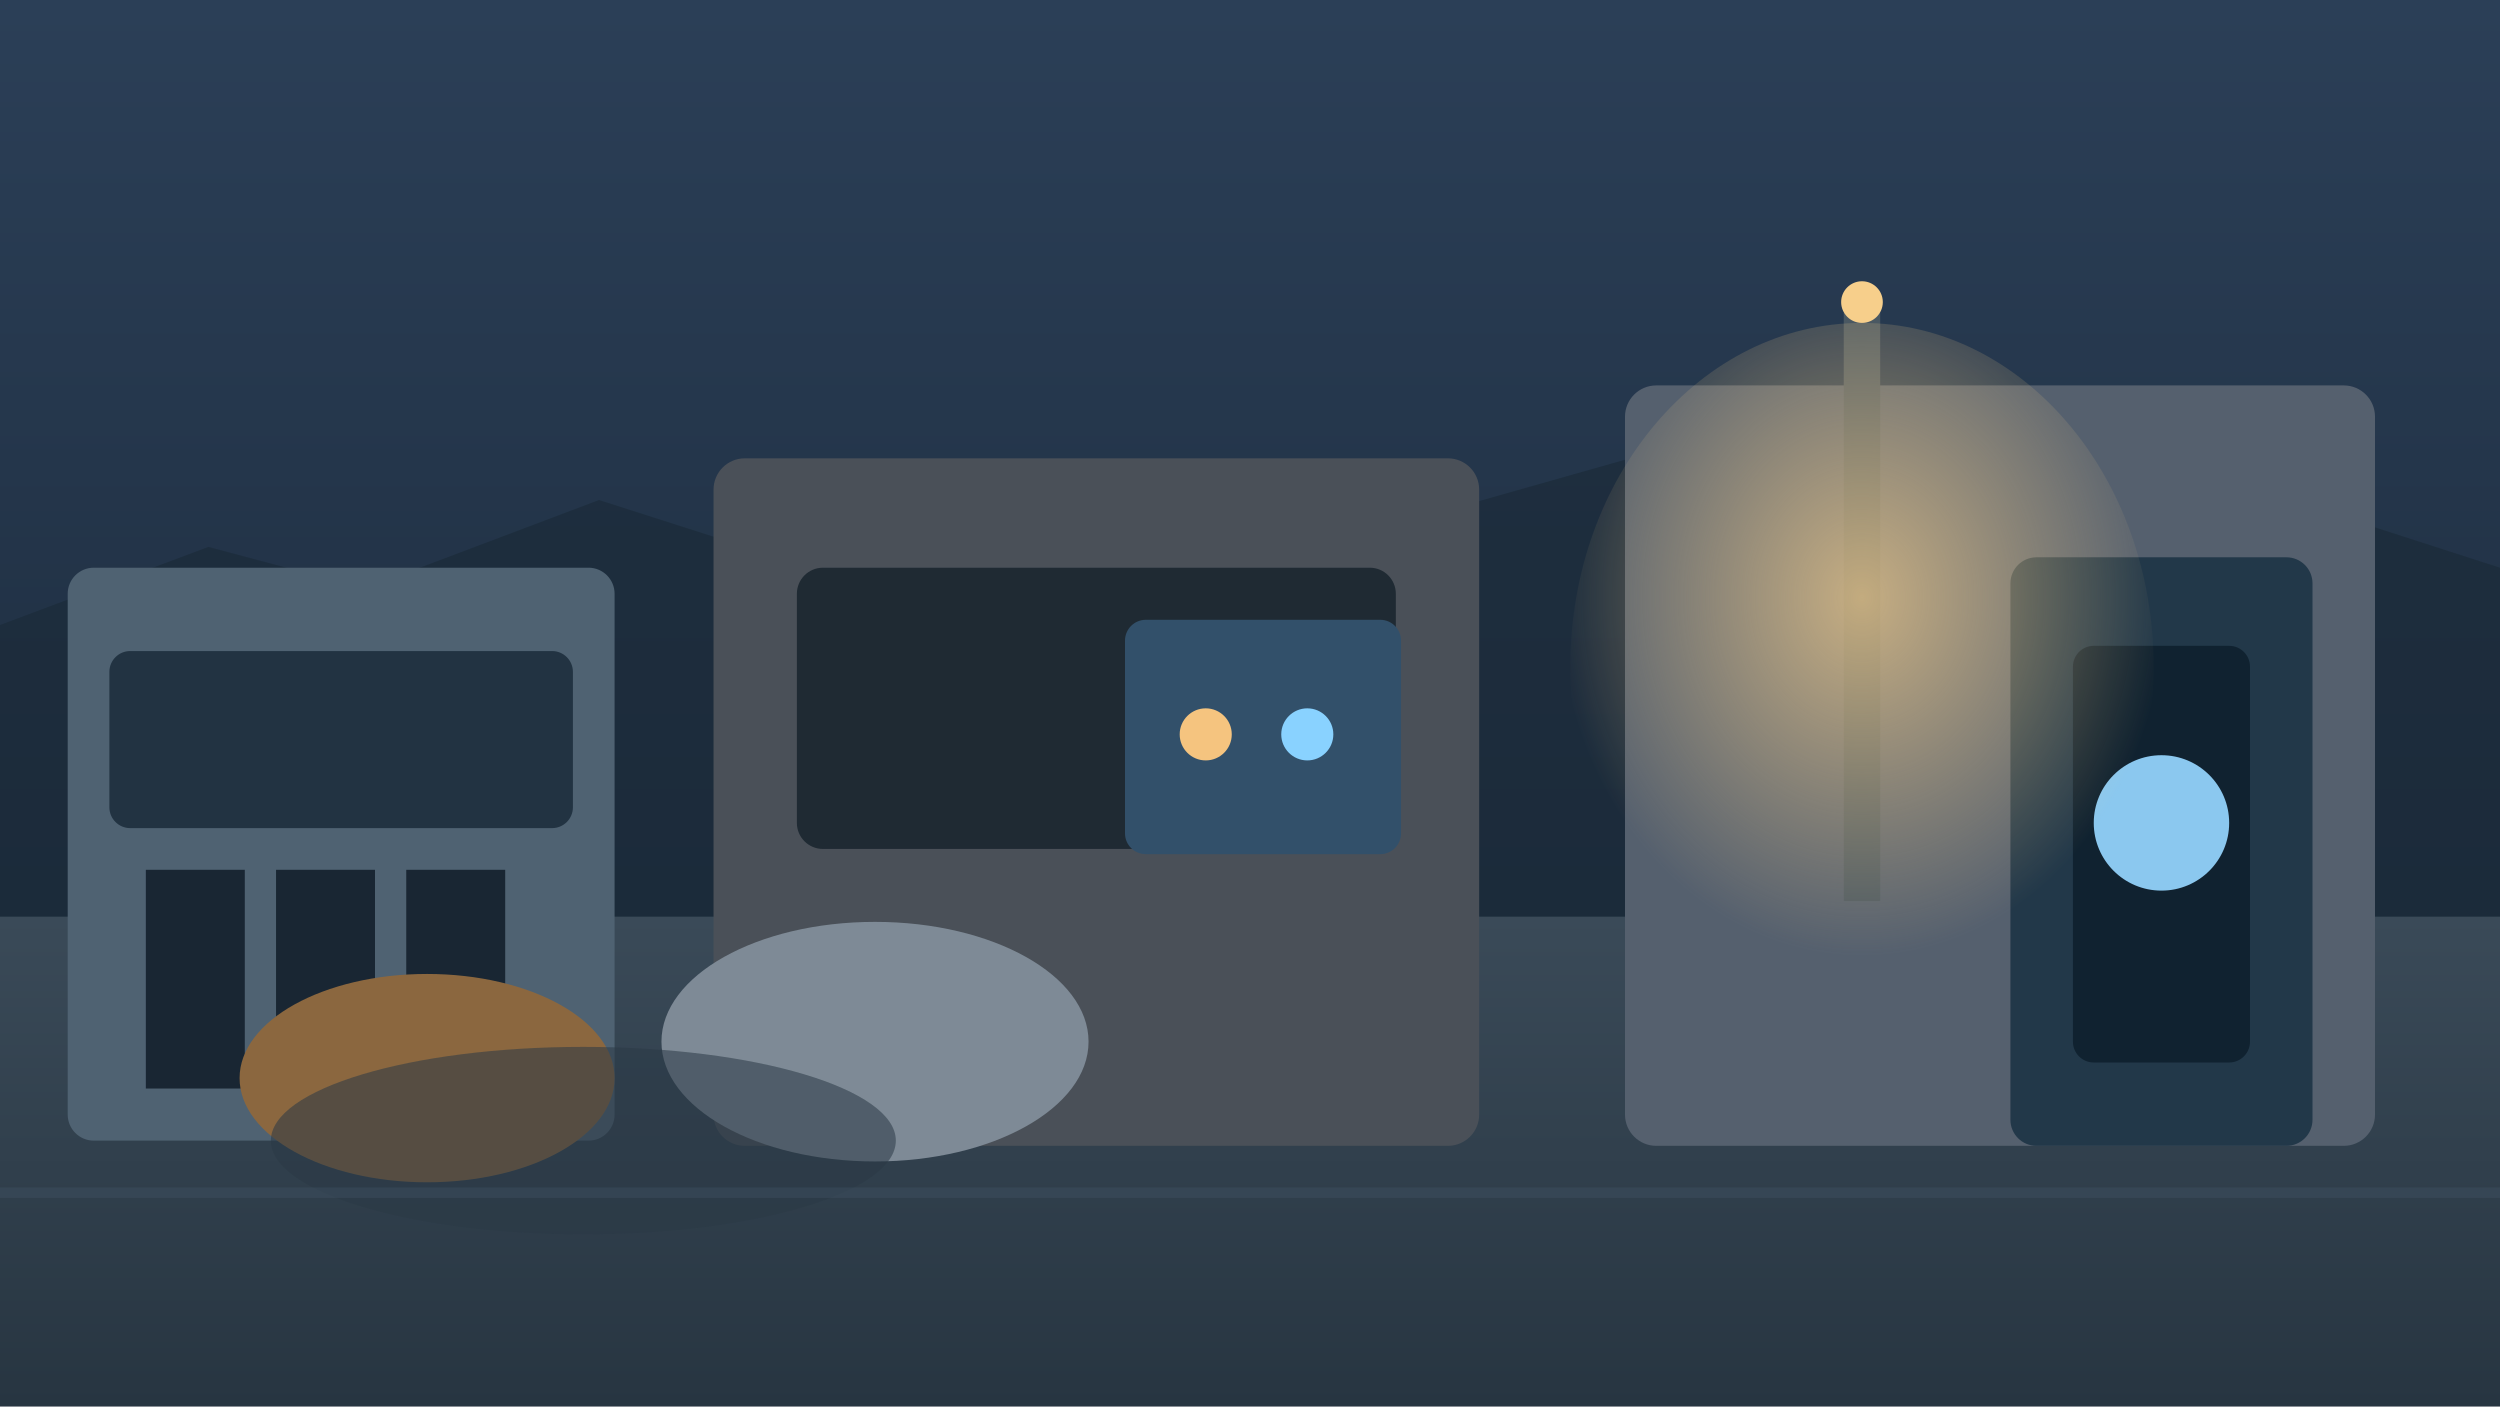
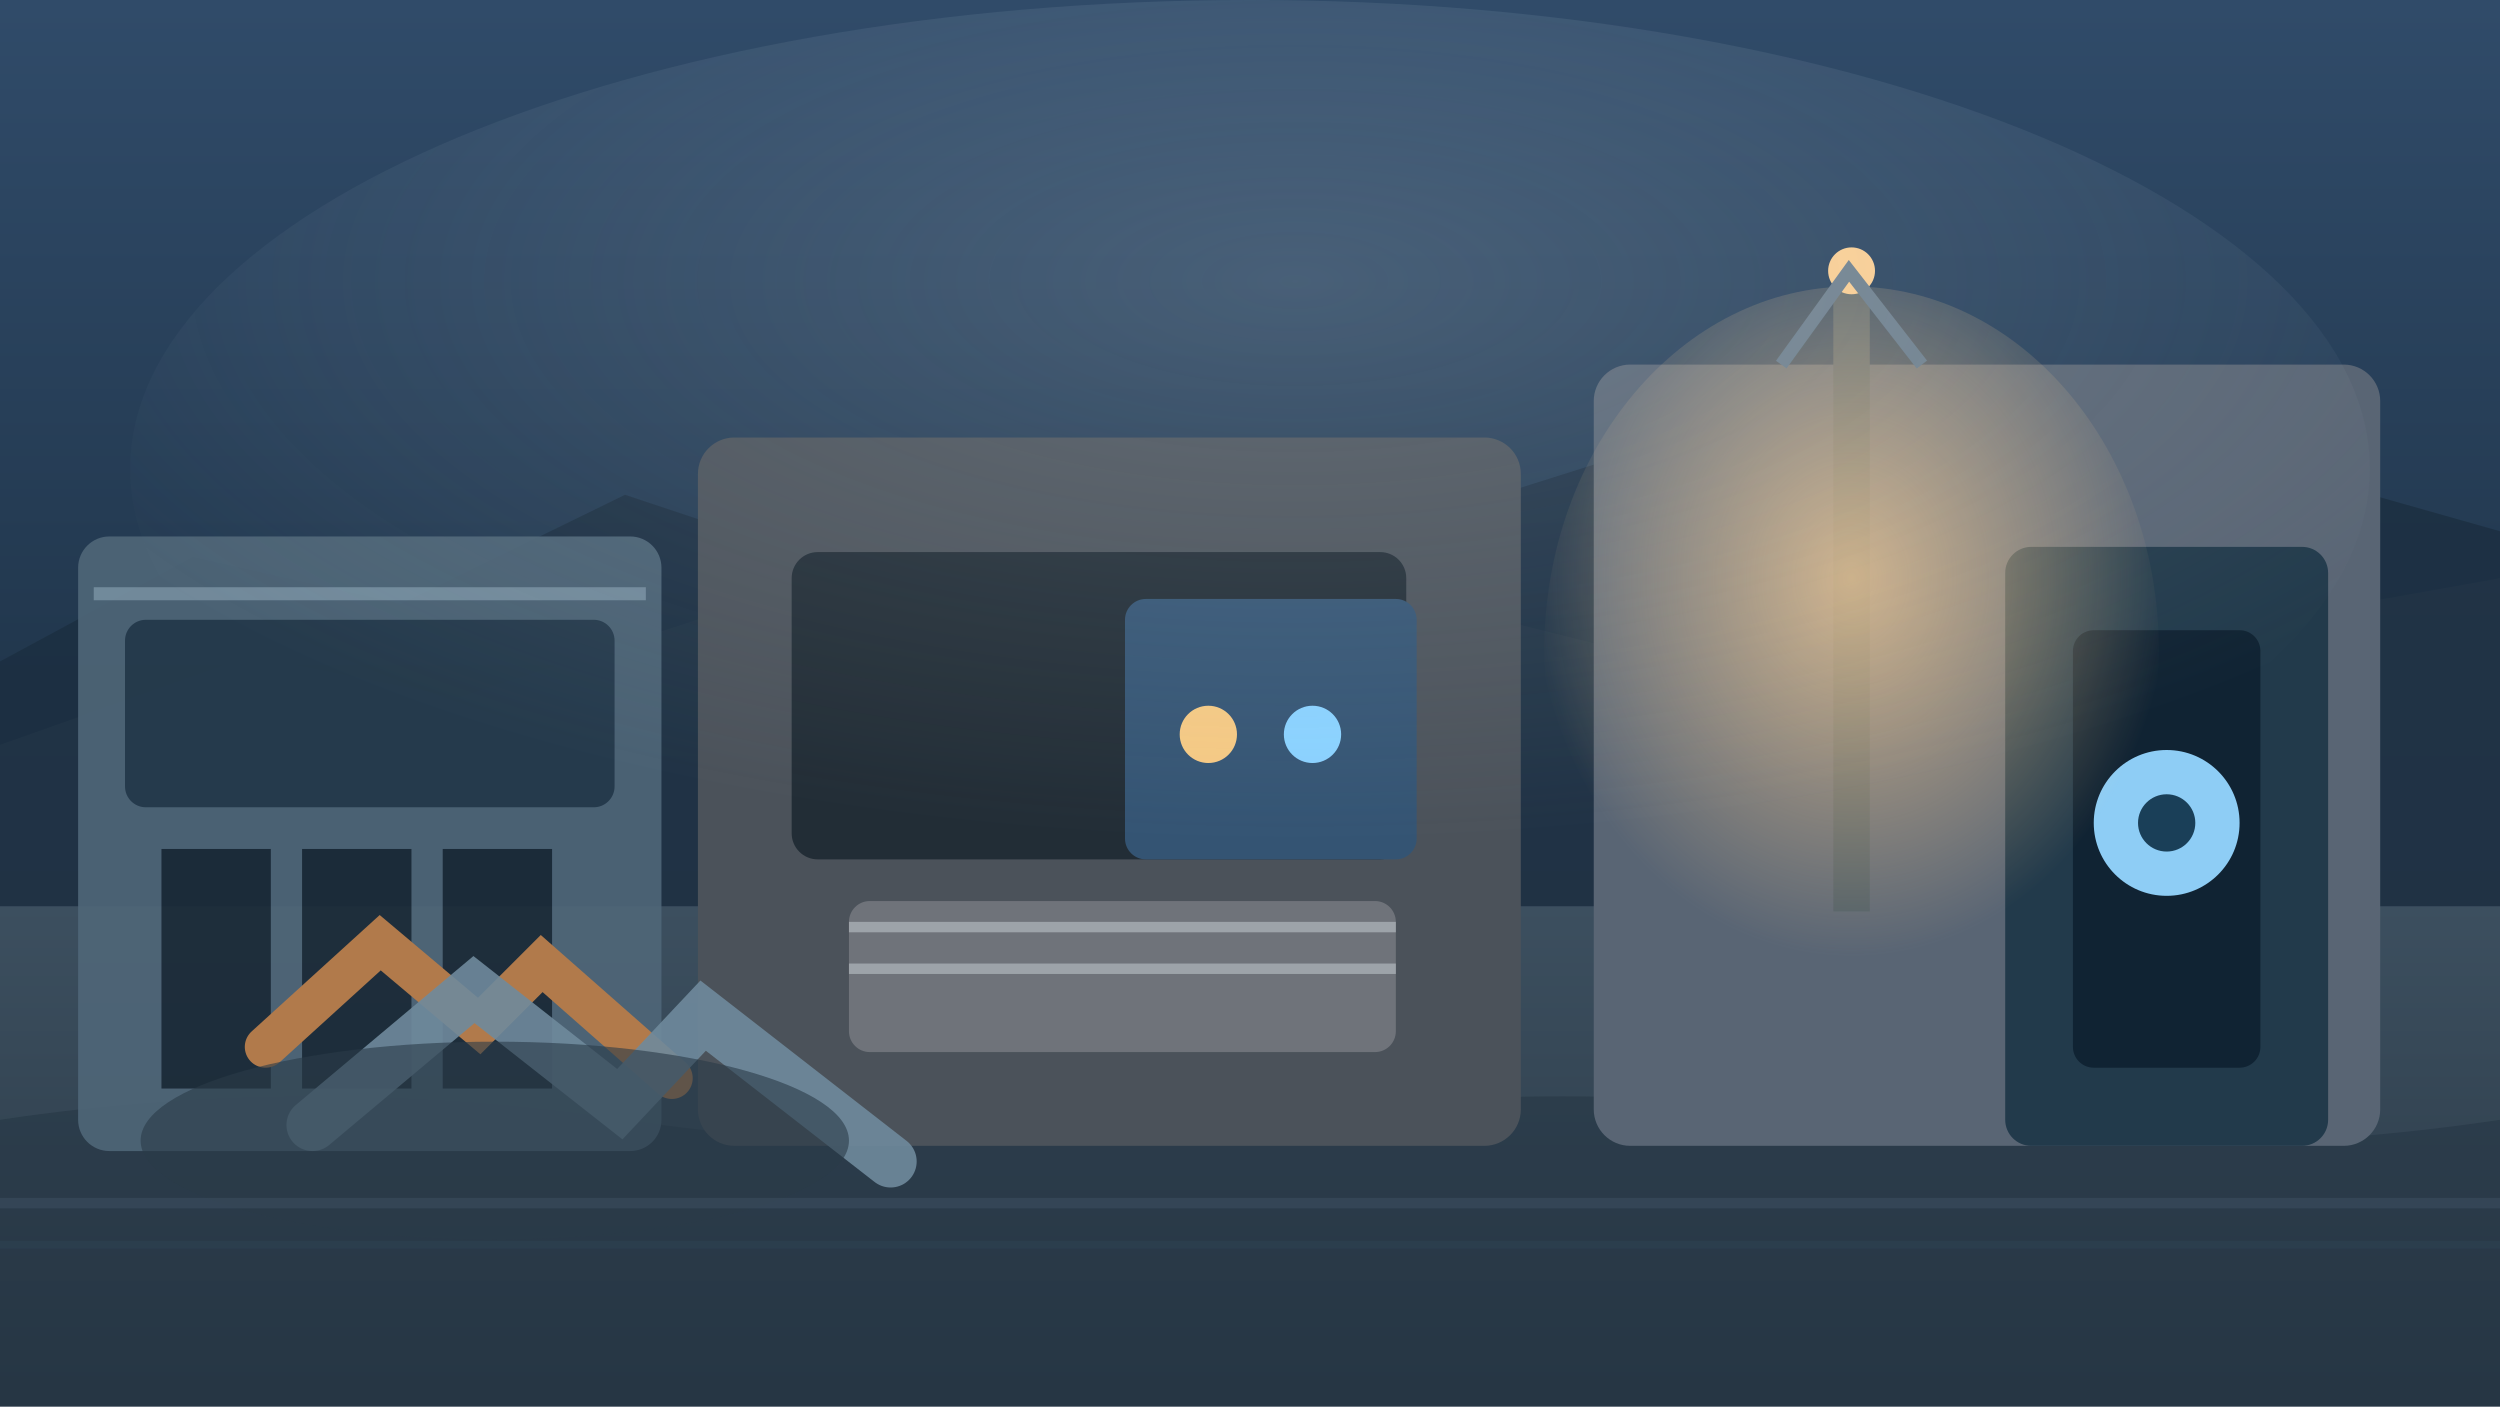
<svg xmlns="http://www.w3.org/2000/svg" viewBox="0 0 960 540" width="960" height="540">
  <defs>
    <linearGradient id="sky" x1="0" x2="0" y1="0" y2="1">
-       <stop offset="0%" stop-color="#2b3f57" />
-       <stop offset="58%" stop-color="#1f2f42" />
-       <stop offset="100%" stop-color="#162331" />
+       <stop offset="0%" stop-color="#304b69" />
+       <stop offset="55%" stop-color="#1f3449" />
+       <stop offset="100%" stop-color="#172839" />
    </linearGradient>
    <linearGradient id="ground" x1="0" x2="0" y1="0" y2="1">
-       <stop offset="0%" stop-color="#3a4a58" />
-       <stop offset="100%" stop-color="#273541" />
+       <stop offset="0%" stop-color="#3c4f5f" />
+       <stop offset="100%" stop-color="#2a3946" />
    </linearGradient>
+     <radialGradient id="fog" cx="0.52" cy="0.3" r="0.6">
+       <stop offset="0%" stop-color="#c1d2df" stop-opacity="0.2" />
+       <stop offset="100%" stop-color="#c1d2df" stop-opacity="0" />
+     </radialGradient>
    <radialGradient id="lampGlow" cx="0.5" cy="0.4" r="0.52">
-       <stop offset="0%" stop-color="#f7cf8b" stop-opacity="0.7" />
-       <stop offset="100%" stop-color="#f7cf8b" stop-opacity="0" />
+       <stop offset="0%" stop-color="#ffd092" stop-opacity="0.72" />
+       <stop offset="100%" stop-color="#ffd092" stop-opacity="0" />
    </radialGradient>
  </defs>
  <rect width="960" height="540" fill="url(#sky)" />
-   <path d="M0 240L80 210L140 226L230 192L330 224L430 178L520 206L640 172L740 210L830 176L960 218V540H0Z" fill="#1a2a38" opacity="0.65" />
-   <rect y="352" width="960" height="188" fill="url(#ground)" />
-   <rect x="26" y="218" width="210" height="220" rx="10" fill="#4f6272" />
-   <rect x="42" y="250" width="178" height="68" rx="8" fill="#223342" />
-   <rect x="56" y="334" width="38" height="84" fill="#192633" />
-   <rect x="106" y="334" width="38" height="84" fill="#192633" />
-   <rect x="156" y="334" width="38" height="84" fill="#192633" />
-   <rect x="274" y="176" width="294" height="264" rx="12" fill="#4a5058" />
-   <rect x="306" y="218" width="230" height="108" rx="10" fill="#1f2a33" />
-   <rect x="432" y="238" width="106" height="90" rx="8" fill="#32506a" />
-   <circle cx="463" cy="282" r="10" fill="#f5c47f" />
-   <circle cx="502" cy="282" r="10" fill="#89d2ff" />
-   <rect x="624" y="148" width="288" height="292" rx="12" fill="#55606e" />
-   <rect x="772" y="214" width="116" height="226" rx="10" fill="#223849" />
-   <rect x="796" y="248" width="68" height="160" rx="8" fill="#102230" />
-   <circle cx="830" cy="316" r="26" fill="#8bc8ef" />
-   <ellipse cx="164" cy="414" rx="72" ry="40" fill="#8b673f" />
-   <ellipse cx="336" cy="400" rx="82" ry="46" fill="#7e8a96" />
-   <ellipse cx="224" cy="438" rx="120" ry="36" fill="#2a3945" opacity="0.55" />
-   <rect x="708" y="120" width="14" height="226" fill="#4a5862" />
-   <circle cx="715" cy="116" r="8" fill="#f7cf8b" />
-   <ellipse cx="715" cy="256" rx="112" ry="132" fill="url(#lampGlow)" />
-   <path d="M0 458H960" stroke="#405364" stroke-width="4" opacity="0.4" />
+   <path d="M0 254L74 214L154 232L240 190L330 220L424 178L512 210L626 174L726 206L840 170L960 204V540H0Z" fill="#1a2d3e" opacity="0.72" />
+   <path d="M0 286L96 252L176 268L292 230L382 256L504 220L616 248L744 216L848 242L960 222V540H0Z" fill="#233647" opacity="0.56" />
+   <rect y="348" width="960" height="192" fill="url(#ground)" />
+   <path d="M0 430Q120 412 240 430T480 430T720 430T960 430V540H0Z" fill="#213240" opacity="0.48" />
+   <g opacity="0.9">
+     <rect x="30" y="206" width="224" height="236" rx="12" fill="#4f6678" />
+     <rect x="48" y="238" width="188" height="72" rx="8" fill="#263b4d" />
+     <rect x="62" y="326" width="42" height="92" fill="#1b2a37" />
+     <rect x="116" y="326" width="42" height="92" fill="#1b2a37" />
+     <rect x="170" y="326" width="42" height="92" fill="#1b2a37" />
+     <path d="M36 228H248" stroke="#7a92a3" stroke-width="5" />
+   </g>
+   <g>
+     <rect x="268" y="168" width="316" height="272" rx="14" fill="#4b525a" />
+     <rect x="304" y="212" width="236" height="118" rx="10" fill="#222d36" />
+     <rect x="432" y="230" width="112" height="100" rx="8" fill="#345473" />
+     <circle cx="464" cy="282" r="11" fill="#f6c983" />
+     <circle cx="504" cy="282" r="11" fill="#8ad2ff" />
+     <rect x="326" y="346" width="210" height="58" rx="8" fill="#6f737a" />
+     <path d="M326 356H536" stroke="#9da3a9" stroke-width="4" />
+     <path d="M326 372H536" stroke="#9da3a9" stroke-width="4" />
+   </g>
+   <g>
+     <rect x="612" y="140" width="302" height="300" rx="14" fill="#596574" />
+     <rect x="770" y="210" width="124" height="230" rx="10" fill="#223a4b" />
+     <rect x="796" y="242" width="72" height="168" rx="8" fill="#102333" />
+     <circle cx="832" cy="316" r="28" fill="#8ecdf5" />
+     <circle cx="832" cy="316" r="11" fill="#1a3f58" />
+   </g>
+   <g>
+     <path d="M102 402l44-40 38 32 24-24 50 44" stroke="#b17a4b" stroke-width="16" fill="none" stroke-linecap="round" />
+     <path d="M120 432l62-52 56 44 32-34 72 56" stroke="#6f8a9c" stroke-width="20" fill="none" stroke-linecap="round" opacity="0.9" />
+     <ellipse cx="190" cy="438" rx="136" ry="38" fill="#293a47" opacity="0.6" />
+   </g>
+   <g>
+     <rect x="704" y="108" width="14" height="242" fill="#4d5d67" />
+     <circle cx="711" cy="104" r="9" fill="#ffd092" />
+     <ellipse cx="711" cy="250" rx="118" ry="140" fill="url(#lampGlow)" />
+     <path d="M684 140l26-36 28 36" stroke="#6f808d" stroke-width="5" fill="none" />
+   </g>
+   <g opacity="0.34">
+     <path d="M0 462H960" stroke="#465c6f" stroke-width="4" />
+     <path d="M0 478H960" stroke="#2f4558" stroke-width="3" />
+   </g>
+   <ellipse cx="480" cy="180" rx="430" ry="180" fill="url(#fog)" />
</svg>
